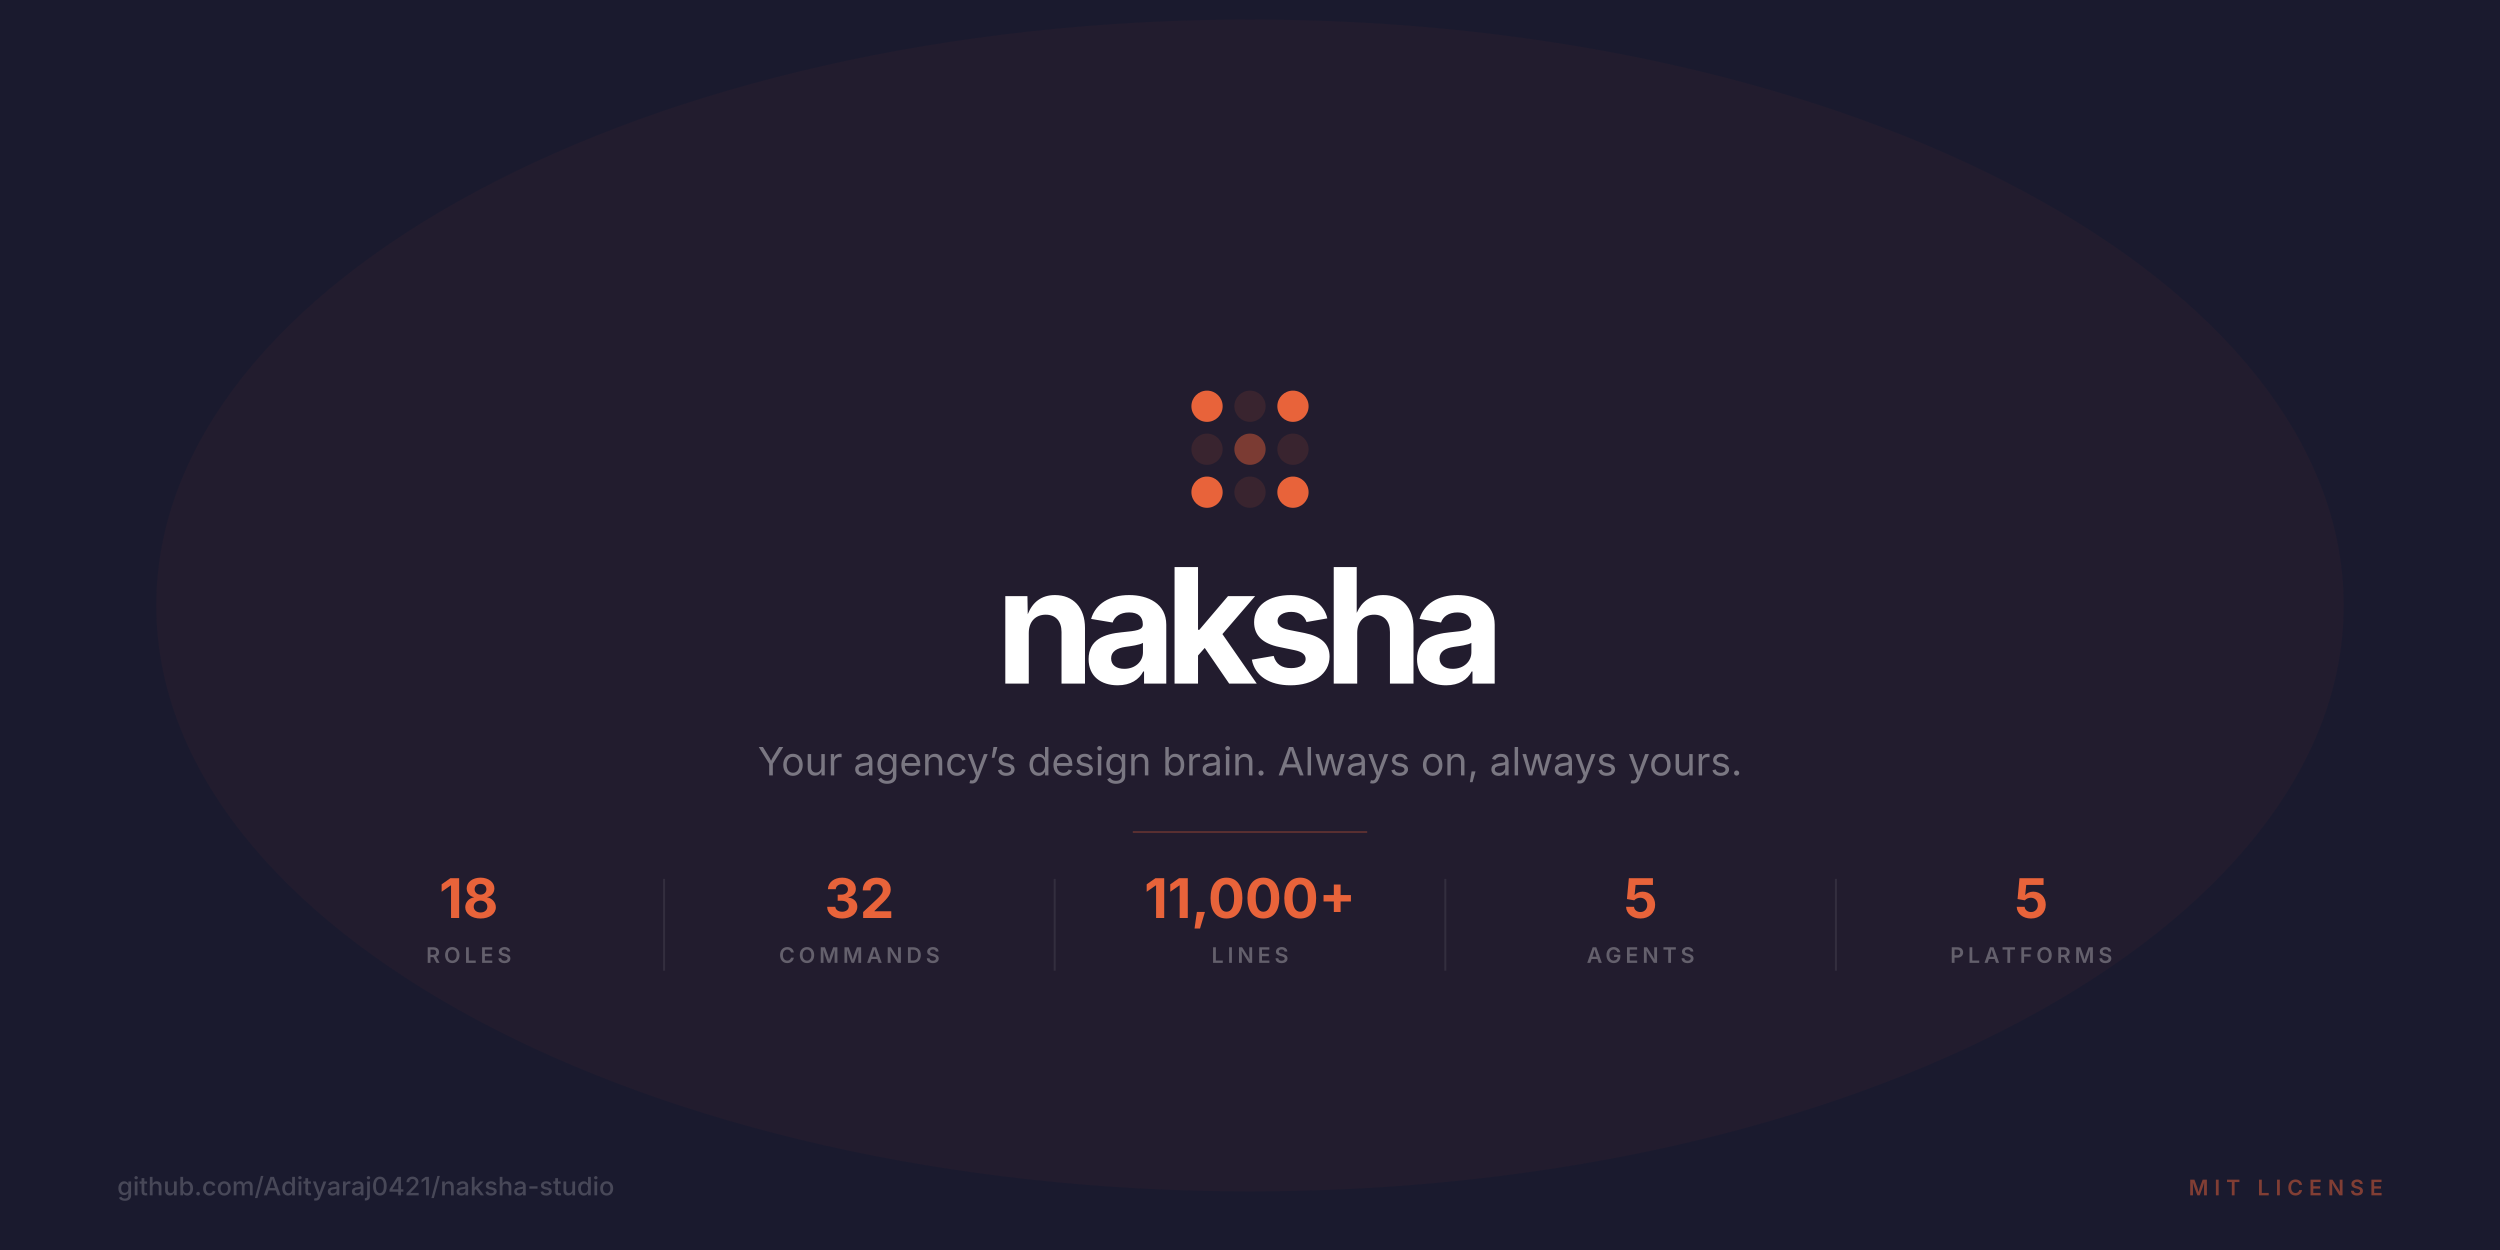
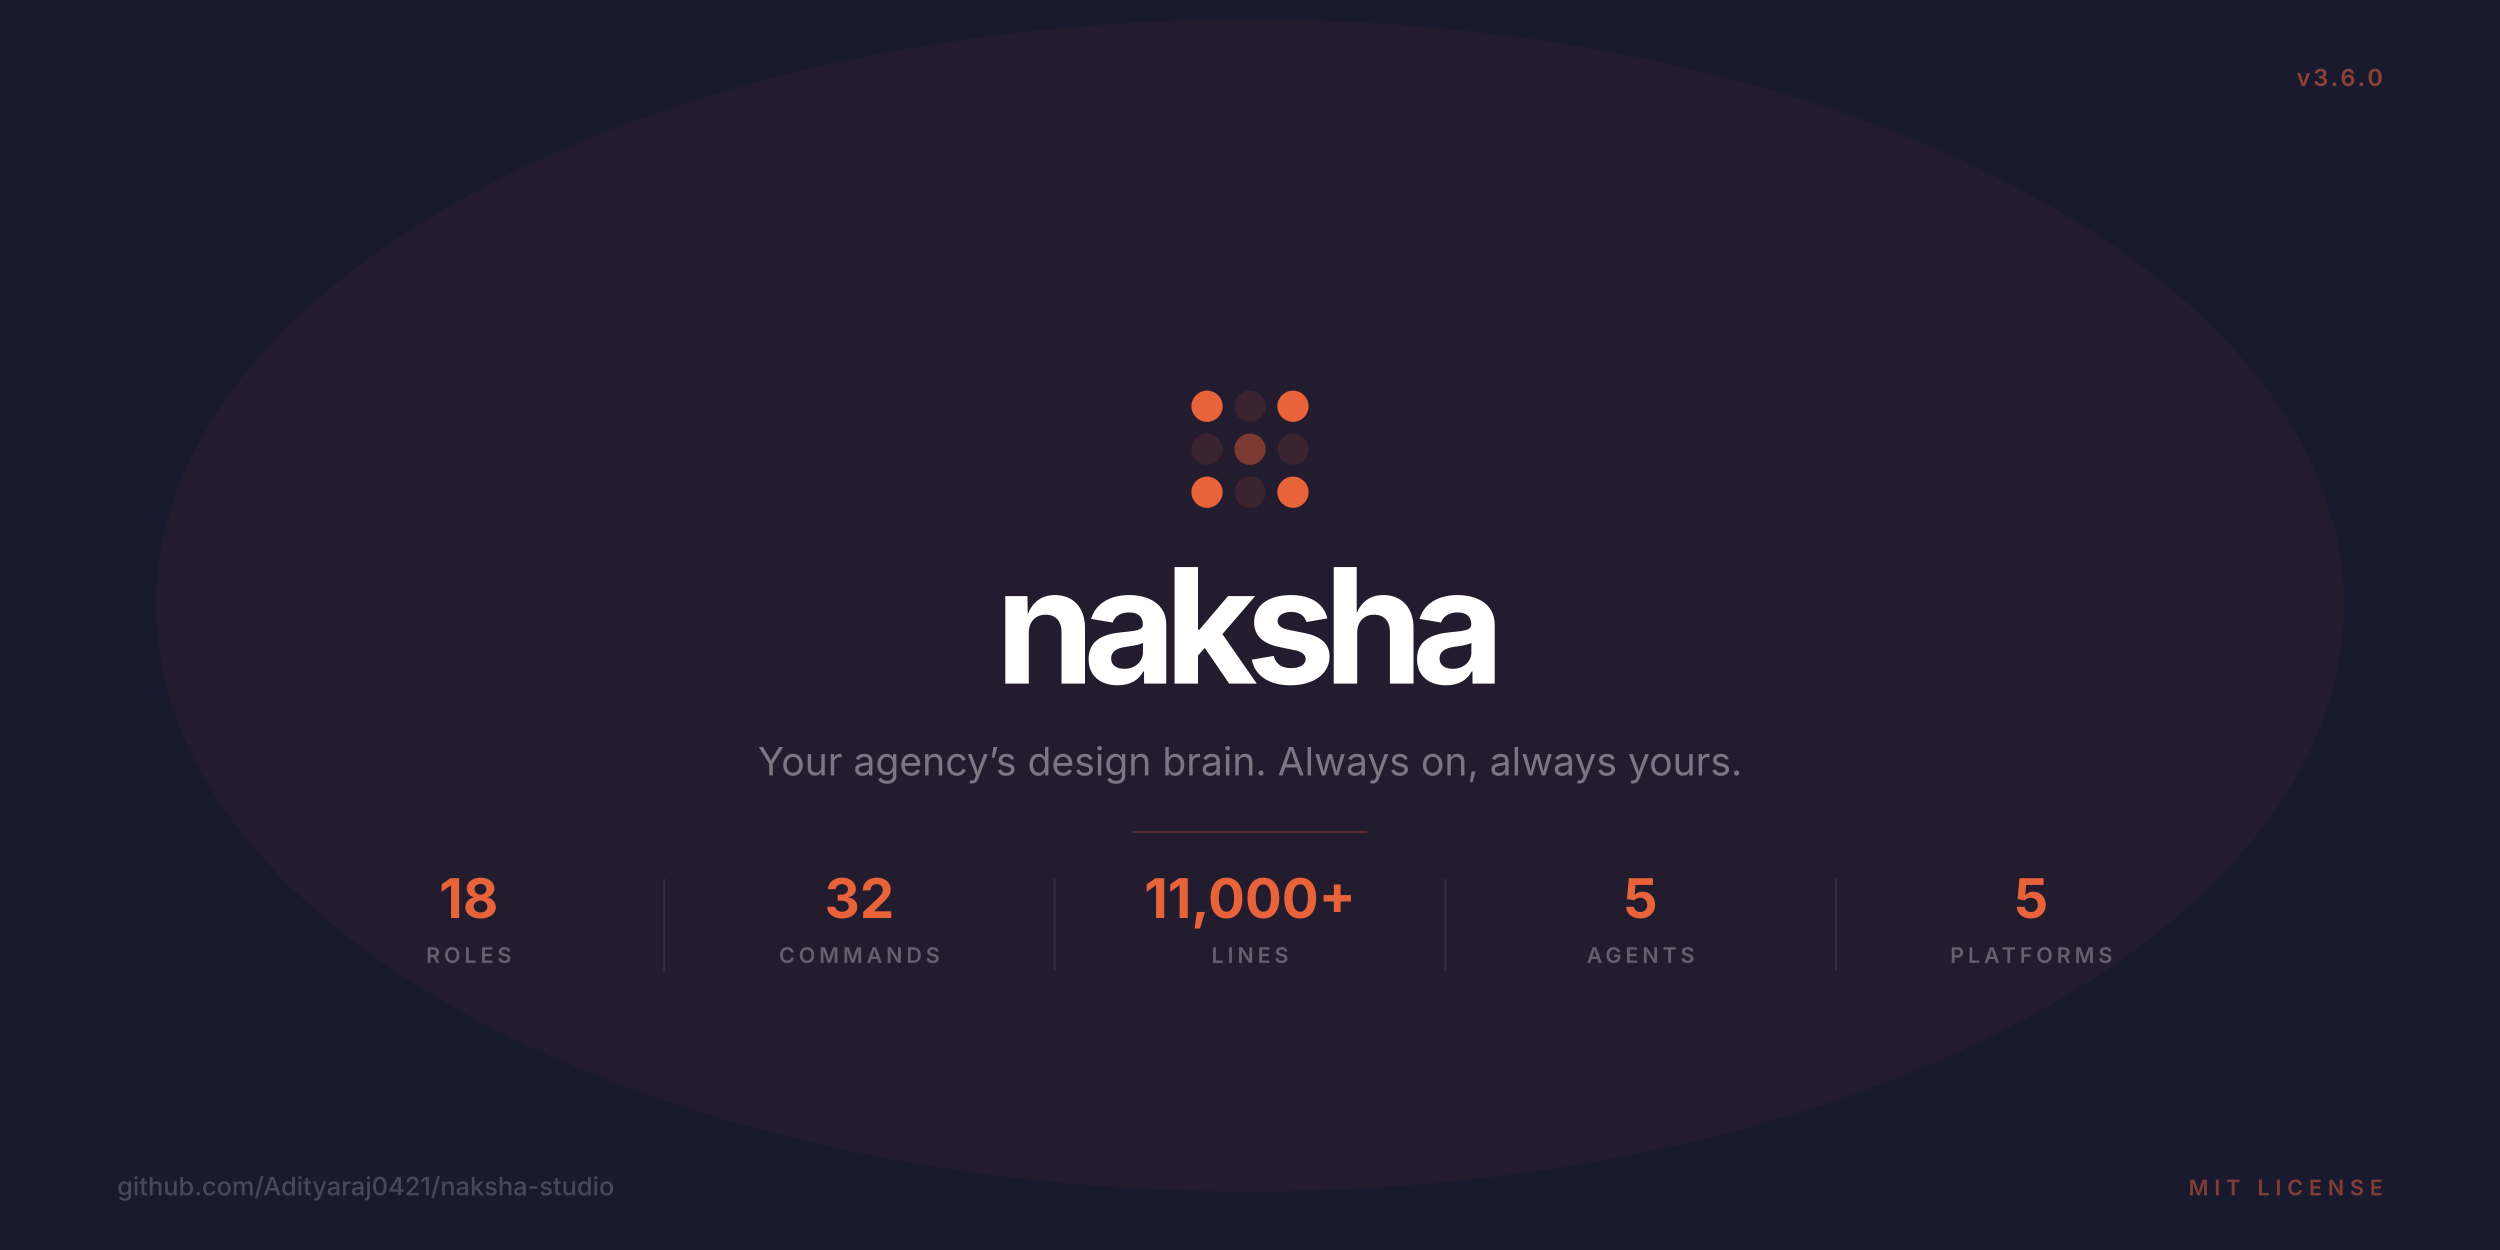
<svg xmlns="http://www.w3.org/2000/svg" width="1280" height="640" viewBox="0 0 1280 640">
  <rect width="1280" height="640" fill="#1A1A2E" />
  <ellipse cx="640" cy="310" rx="560" ry="300" fill="#E8633A" fill-opacity="0.04" />
  <circle cx="618" cy="208" r="8" fill="#E8633A" />
  <circle cx="640" cy="208" r="8" fill="#E8633A" fill-opacity="0.12" />
  <circle cx="662" cy="208" r="8" fill="#E8633A" />
  <circle cx="618" cy="230" r="8" fill="#E8633A" fill-opacity="0.12" />
  <circle cx="640" cy="230" r="8" fill="#E8633A" fill-opacity="0.45" />
  <circle cx="662" cy="230" r="8" fill="#E8633A" fill-opacity="0.12" />
  <circle cx="618" cy="252" r="8" fill="#E8633A" />
  <circle cx="640" cy="252" r="8" fill="#E8633A" fill-opacity="0.12" />
  <circle cx="662" cy="252" r="8" fill="#E8633A" />
  <text x="640" y="350" text-anchor="middle" font-family="Inter, system-ui, -apple-system, sans-serif" font-size="82" font-weight="700" fill="#FFFFFF" letter-spacing="-6">naksha</text>
  <text x="640" y="397" text-anchor="middle" font-family="Inter, system-ui, -apple-system, sans-serif" font-size="20" font-weight="400" fill="rgba(255,255,255,0.4)">Your agency’s design brain. Always on, always yours.</text>
  <line x1="580" y1="426" x2="700" y2="426" stroke="rgba(232,99,58,0.28)" stroke-width="1" />
  <text x="240" y="470" text-anchor="middle" font-family="Inter, system-ui, sans-serif" font-size="28" font-weight="700" fill="#E8633A">18</text>
  <text x="240" y="493" text-anchor="middle" font-family="Inter, system-ui, sans-serif" font-size="11" font-weight="600" fill="rgba(255,255,255,0.3)" letter-spacing="2">ROLES</text>
  <line x1="340" y1="450" x2="340" y2="497" stroke="rgba(255,255,255,0.08)" stroke-width="1" />
  <text x="440" y="470" text-anchor="middle" font-family="Inter, system-ui, sans-serif" font-size="28" font-weight="700" fill="#E8633A">32</text>
  <text x="440" y="493" text-anchor="middle" font-family="Inter, system-ui, sans-serif" font-size="11" font-weight="600" fill="rgba(255,255,255,0.3)" letter-spacing="2">COMMANDS</text>
  <line x1="540" y1="450" x2="540" y2="497" stroke="rgba(255,255,255,0.08)" stroke-width="1" />
  <text x="640" y="470" text-anchor="middle" font-family="Inter, system-ui, sans-serif" font-size="28" font-weight="700" fill="#E8633A">11,000+</text>
  <text x="640" y="493" text-anchor="middle" font-family="Inter, system-ui, sans-serif" font-size="11" font-weight="600" fill="rgba(255,255,255,0.3)" letter-spacing="2">LINES</text>
  <line x1="740" y1="450" x2="740" y2="497" stroke="rgba(255,255,255,0.08)" stroke-width="1" />
  <text x="840" y="470" text-anchor="middle" font-family="Inter, system-ui, sans-serif" font-size="28" font-weight="700" fill="#E8633A">5</text>
  <text x="840" y="493" text-anchor="middle" font-family="Inter, system-ui, sans-serif" font-size="11" font-weight="600" fill="rgba(255,255,255,0.3)" letter-spacing="2">AGENTS</text>
  <line x1="940" y1="450" x2="940" y2="497" stroke="rgba(255,255,255,0.08)" stroke-width="1" />
  <text x="1040" y="470" text-anchor="middle" font-family="Inter, system-ui, sans-serif" font-size="28" font-weight="700" fill="#E8633A">5</text>
  <text x="1040" y="493" text-anchor="middle" font-family="Inter, system-ui, sans-serif" font-size="11" font-weight="600" fill="rgba(255,255,255,0.3)" letter-spacing="2">PLATFORMS</text>
+   <text x="1220" y="44" text-anchor="end" font-family="Inter, system-ui, sans-serif" font-size="12" font-weight="600" fill="rgba(232,99,58,0.55)" letter-spacing="1.5">v3.6.0</text>
  <text x="60" y="612" font-family="Inter, system-ui, sans-serif" font-size="13" font-weight="500" fill="rgba(255,255,255,0.2)">github.com/Adityaraj0421/naksha-studio</text>
  <text x="1220" y="612" text-anchor="end" font-family="Inter, system-ui, sans-serif" font-size="11" font-weight="600" fill="rgba(232,99,58,0.5)" letter-spacing="3">MIT LICENSE</text>
</svg>
